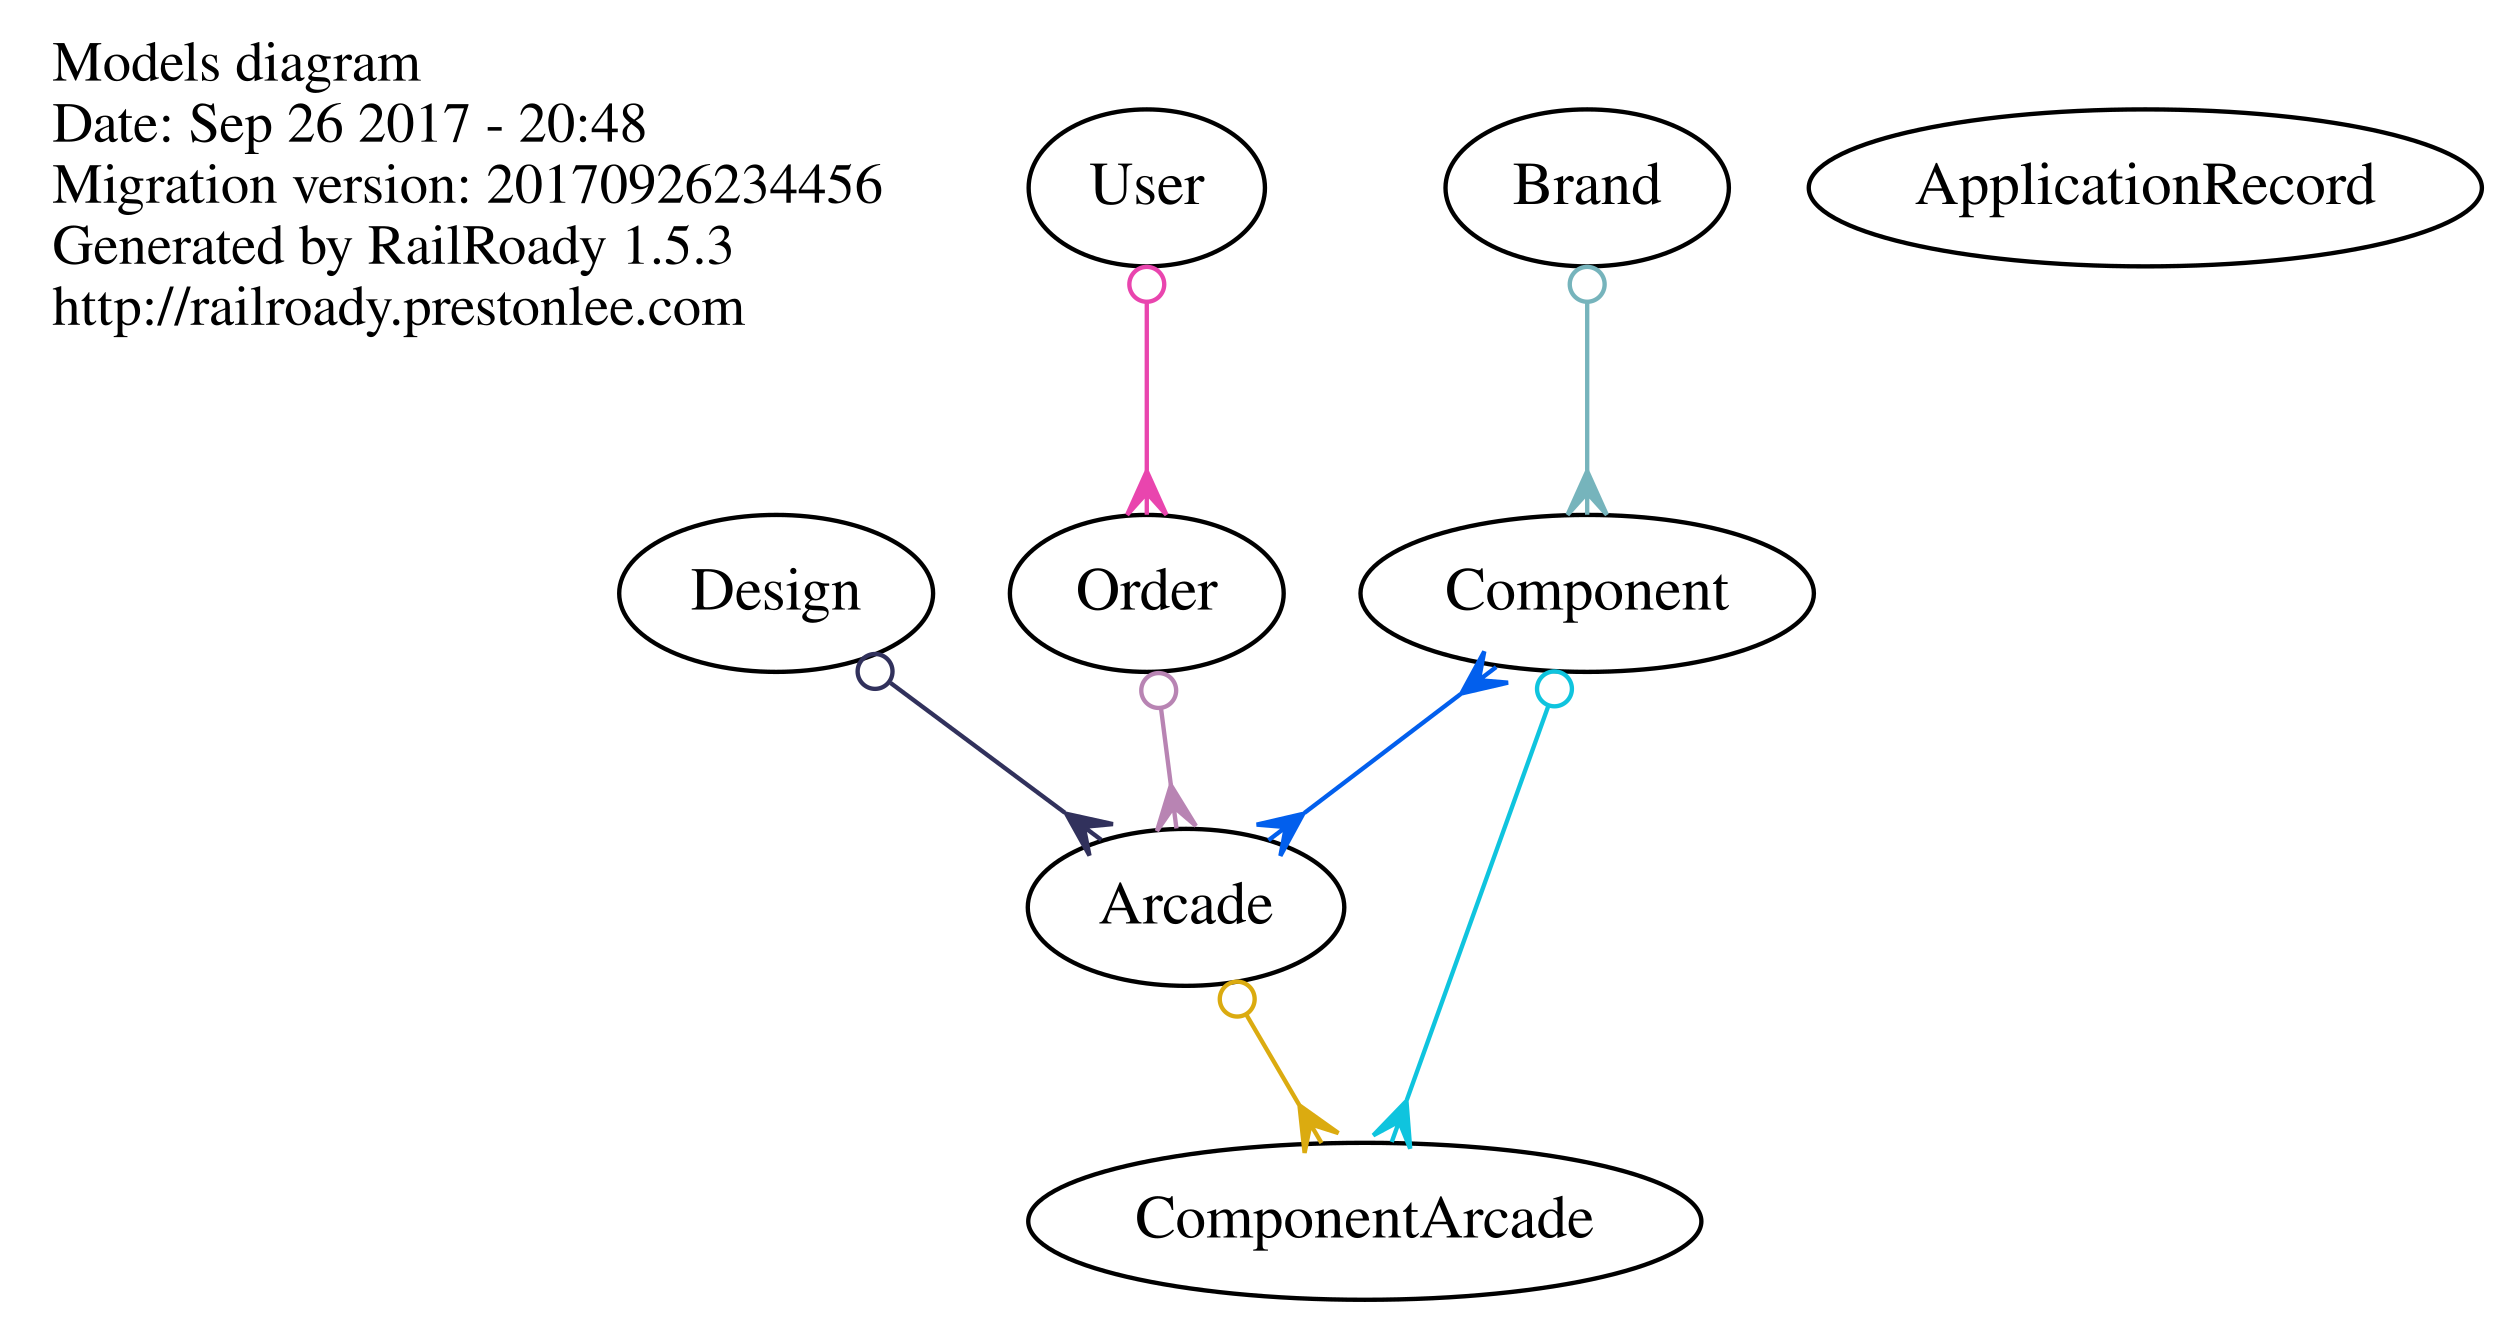
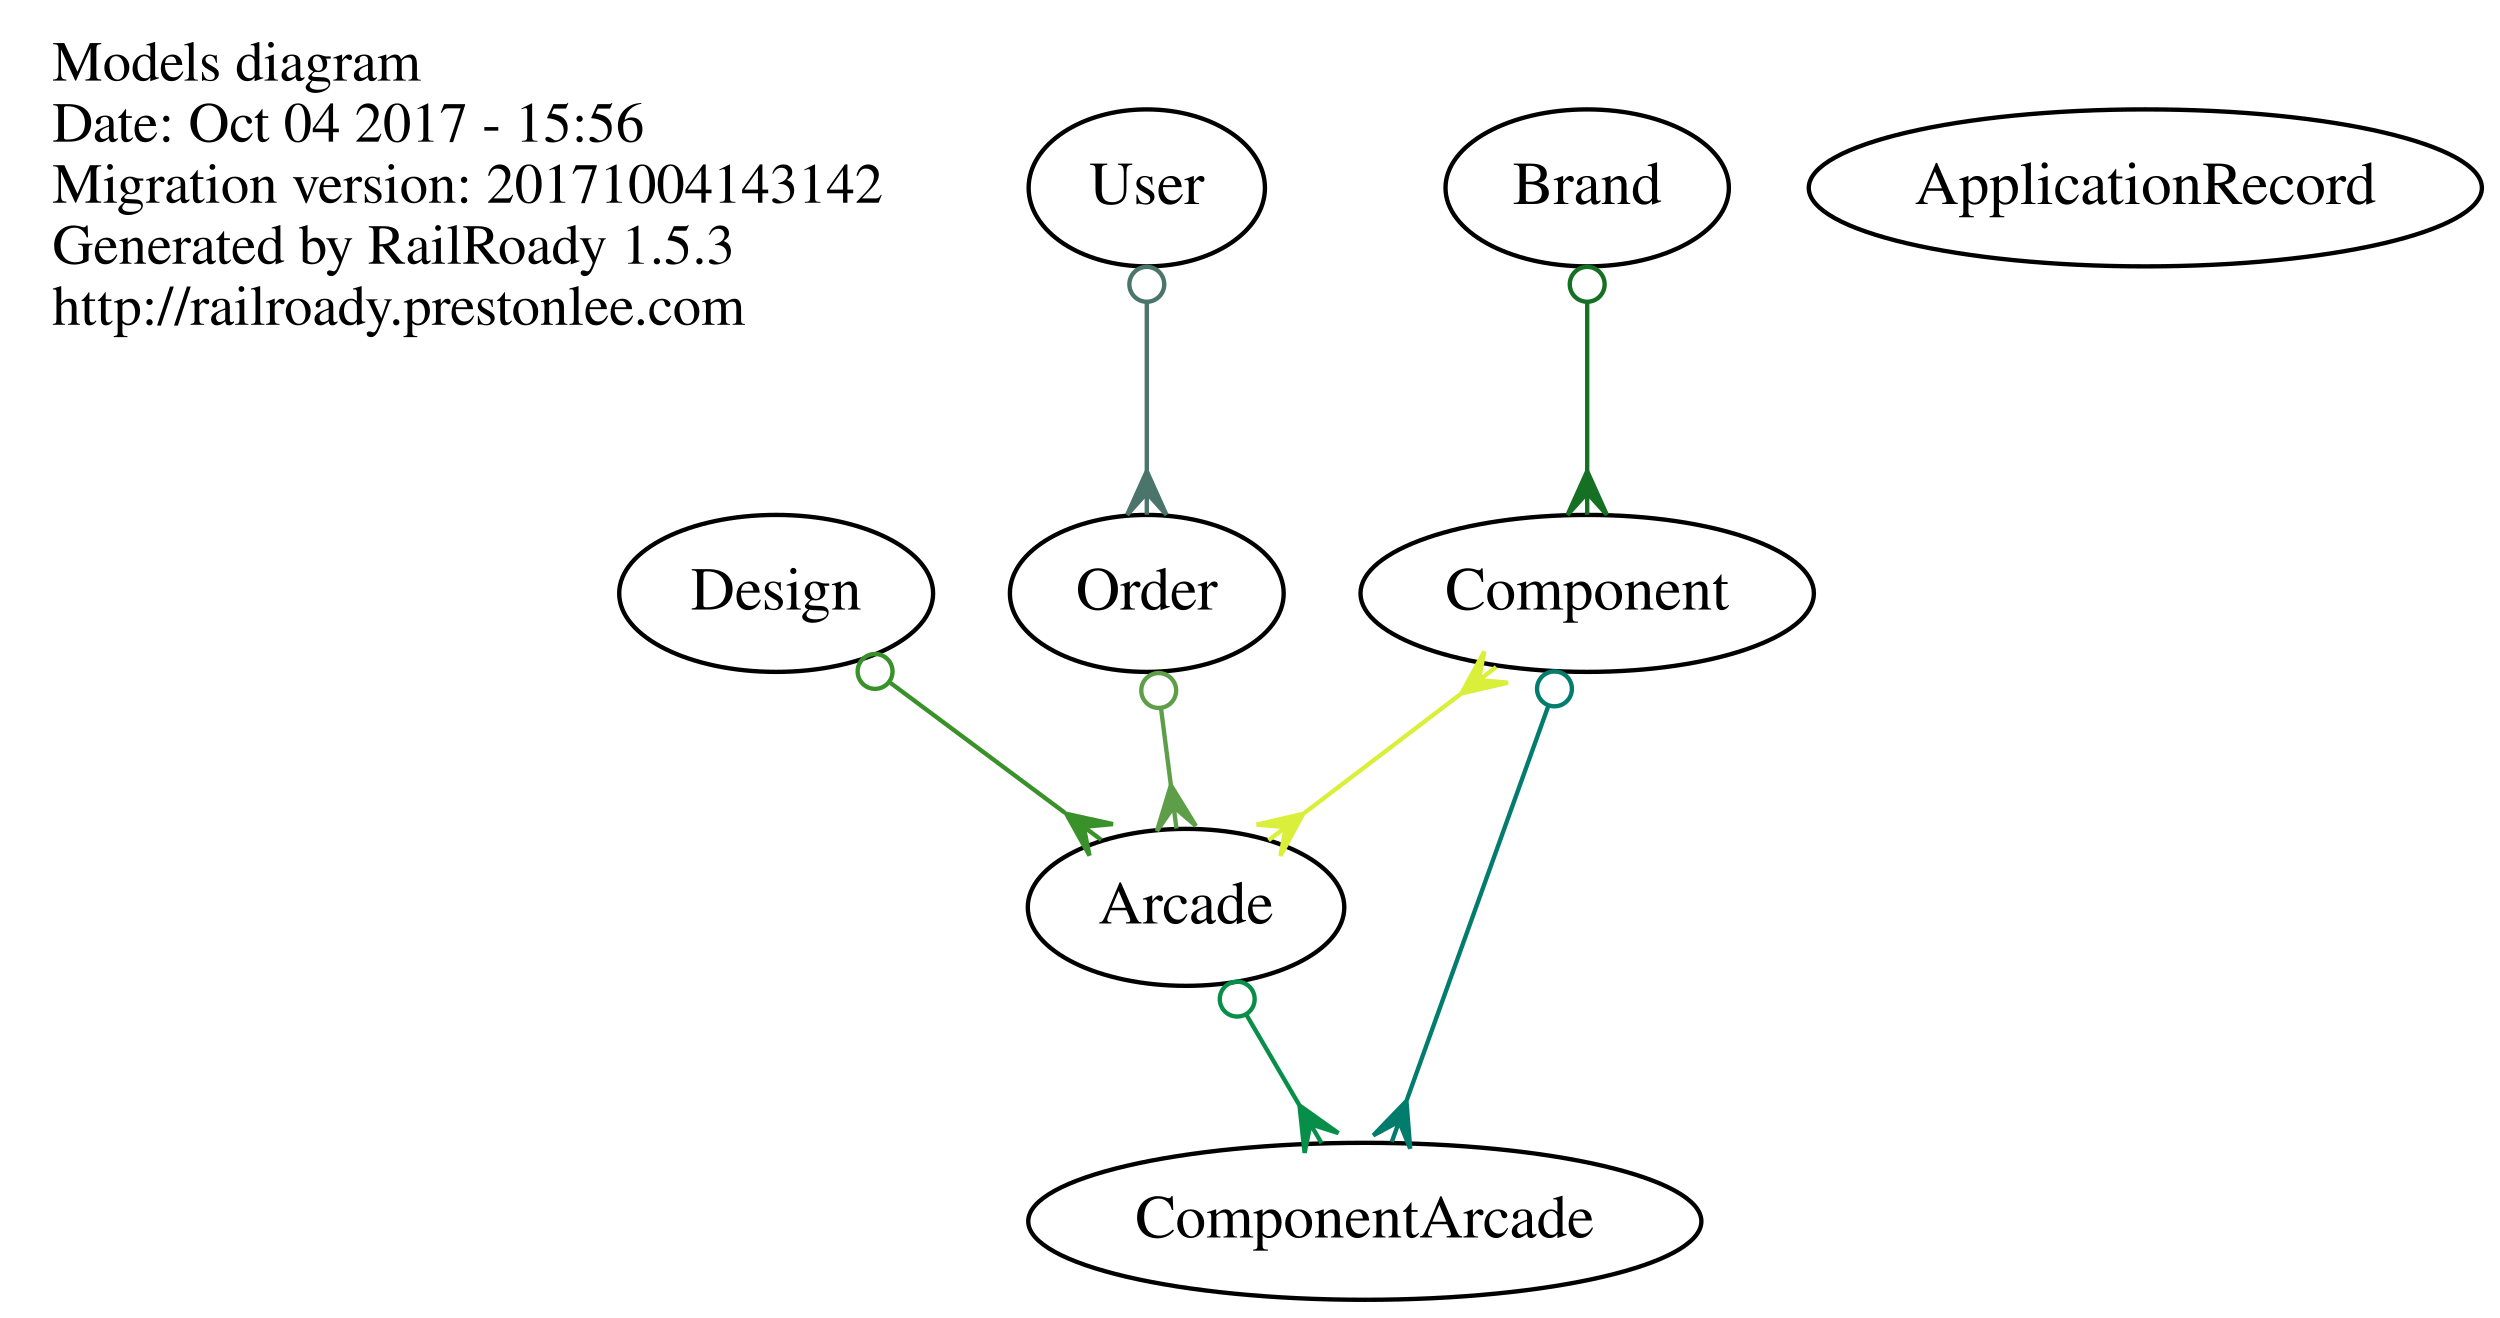
<svg xmlns="http://www.w3.org/2000/svg" width="573pt" height="302pt" viewBox="0.00 0.00 573.34 302.00">
  <g id="graph0" class="graph" transform="scale(1 1) rotate(0) translate(4 298)">
    <polygon fill="none" stroke="none" points="-4,4 -4,-298 569.343,-298 569.343,4 -4,4" />
    <g id="node1" class="node">
      <text text-anchor="start" x="8" y="-279.6" font-family="Times,serif" font-size="13.00">Models diagram</text>
-       <text text-anchor="start" x="8" y="-265.6" font-family="Times,serif" font-size="13.00">Date: Sep 26 2017 - 20:48</text>
-       <text text-anchor="start" x="8" y="-251.6" font-family="Times,serif" font-size="13.00">Migration version: 20170926234456</text>
+       <text text-anchor="start" x="8" y="-265.6" font-family="Times,serif" font-size="13.00">Date: Oct 04 2017 - 15:56</text>
+       <text text-anchor="start" x="8" y="-251.6" font-family="Times,serif" font-size="13.00">Migration version: 20171004143142</text>
      <text text-anchor="start" x="8" y="-237.6" font-family="Times,serif" font-size="13.00">Generated by RailRoady 1.5.3</text>
      <text text-anchor="start" x="8" y="-223.6" font-family="Times,serif" font-size="13.00">http://railroady.prestonlee.com</text>
    </g>
    <g id="node2" class="node">
      <ellipse fill="none" stroke="black" cx="259" cy="-162" rx="31.396" ry="18" />
      <text text-anchor="middle" x="259" y="-158.3" font-family="Times,serif" font-size="14.00">Order</text>
    </g>
    <g id="node4" class="node">
      <ellipse fill="none" stroke="black" cx="268" cy="-90" rx="36.294" ry="18" />
      <text text-anchor="middle" x="268" y="-86.3" font-family="Times,serif" font-size="14.00">Arcade</text>
    </g>
    <g id="edge1" class="edge">
-       <path fill="none" stroke="#b884b3" d="M262.261,-135.64C262.996,-129.92 263.779,-123.828 264.523,-118.042" />
-       <ellipse fill="none" stroke="#b884b3" cx="261.735" cy="-139.729" rx="4" ry="4" />
-       <polygon fill="#b884b3" stroke="#b884b3" points="264.526,-118.023 270.264,-108.678 265.163,-113.064 265.801,-108.104 265.801,-108.104 265.801,-108.104 265.163,-113.064 261.338,-107.53 264.526,-118.023 264.526,-118.023" />
+       <path fill="none" stroke="#5e9e48" d="M262.261,-135.64C262.996,-129.92 263.779,-123.828 264.523,-118.042" />
+       <ellipse fill="none" stroke="#5e9e48" cx="261.735" cy="-139.729" rx="4" ry="4" />
+       <polygon fill="#5e9e48" stroke="#5e9e48" points="264.526,-118.023 270.264,-108.678 265.163,-113.064 265.801,-108.104 265.801,-108.104 265.801,-108.104 265.163,-113.064 261.338,-107.53 264.526,-118.023 264.526,-118.023" />
    </g>
    <g id="node3" class="node">
      <ellipse fill="none" stroke="black" cx="360" cy="-162" rx="51.991" ry="18" />
      <text text-anchor="middle" x="360" y="-158.3" font-family="Times,serif" font-size="14.00">Component</text>
    </g>
    <g id="edge3" class="edge">
-       <path fill="none" stroke="#025fed" d="M330.998,-138.933C319.525,-130.204 306.411,-120.226 295.129,-111.642" />
-       <polygon fill="#025fed" stroke="#025fed" points="331.165,-139.061 336.399,-148.697 335.145,-142.088 339.124,-145.116 339.124,-145.116 339.124,-145.116 335.145,-142.088 341.849,-141.535 331.165,-139.061 331.165,-139.061" />
-       <polygon fill="#025fed" stroke="#025fed" points="294.874,-111.448 289.641,-101.811 290.895,-108.42 286.916,-105.393 286.916,-105.393 286.916,-105.393 290.895,-108.42 284.191,-108.974 294.874,-111.448 294.874,-111.448" />
+       <path fill="none" stroke="#d9ef39" d="M330.998,-138.933C319.525,-130.204 306.411,-120.226 295.129,-111.642" />
+       <polygon fill="#d9ef39" stroke="#d9ef39" points="331.165,-139.061 336.399,-148.697 335.145,-142.088 339.124,-145.116 339.124,-145.116 339.124,-145.116 335.145,-142.088 341.849,-141.535 331.165,-139.061 331.165,-139.061" />
+       <polygon fill="#d9ef39" stroke="#d9ef39" points="294.874,-111.448 289.641,-101.811 290.895,-108.42 286.916,-105.393 286.916,-105.393 286.916,-105.393 290.895,-108.42 284.191,-108.974 294.874,-111.448 294.874,-111.448" />
    </g>
    <g id="node7" class="node">
      <ellipse fill="none" stroke="black" cx="309" cy="-18" rx="77.187" ry="18" />
      <text text-anchor="middle" x="309" y="-14.3" font-family="Times,serif" font-size="14.00">ComponentArcade</text>
    </g>
    <g id="edge2" class="edge">
-       <path fill="none" stroke="#0fc4de" d="M351.128,-136.297C342.045,-111.006 327.971,-71.82 318.623,-45.794" />
-       <ellipse fill="none" stroke="#0fc4de" cx="352.496" cy="-140.107" rx="4" ry="4" />
-       <polygon fill="#0fc4de" stroke="#0fc4de" points="318.554,-45.601 319.409,-34.668 316.864,-40.895 315.174,-36.189 315.174,-36.189 315.174,-36.189 316.864,-40.895 310.938,-37.71 318.554,-45.601 318.554,-45.601" />
+       <path fill="none" stroke="#027c6c" d="M351.128,-136.297C342.045,-111.006 327.971,-71.82 318.623,-45.794" />
+       <ellipse fill="none" stroke="#027c6c" cx="352.496" cy="-140.107" rx="4" ry="4" />
+       <polygon fill="#027c6c" stroke="#027c6c" points="318.554,-45.601 319.409,-34.668 316.864,-40.895 315.174,-36.189 315.174,-36.189 315.174,-36.189 316.864,-40.895 310.938,-37.71 318.554,-45.601 318.554,-45.601" />
    </g>
    <g id="edge4" class="edge">
-       <path fill="none" stroke="#dbab10" d="M281.854,-65.346C285.736,-58.719 289.974,-51.483 293.923,-44.74" />
-       <ellipse fill="none" stroke="#dbab10" cx="279.738" cy="-68.959" rx="4" ry="4" />
-       <polygon fill="#dbab10" stroke="#dbab10" points="294.014,-44.585 302.951,-38.23 296.541,-40.271 299.069,-35.956 299.069,-35.956 299.069,-35.956 296.541,-40.271 295.186,-33.682 294.014,-44.585 294.014,-44.585" />
+       <path fill="none" stroke="#078f4a" d="M281.854,-65.346C285.736,-58.719 289.974,-51.483 293.923,-44.74" />
+       <ellipse fill="none" stroke="#078f4a" cx="279.738" cy="-68.959" rx="4" ry="4" />
+       <polygon fill="#078f4a" stroke="#078f4a" points="294.014,-44.585 302.951,-38.23 296.541,-40.271 299.069,-35.956 299.069,-35.956 299.069,-35.956 296.541,-40.271 295.186,-33.682 294.014,-44.585 294.014,-44.585" />
    </g>
    <g id="node5" class="node">
      <ellipse fill="none" stroke="black" cx="488" cy="-255" rx="77.187" ry="18" />
      <text text-anchor="middle" x="488" y="-251.3" font-family="Times,serif" font-size="14.00">ApplicationRecord</text>
    </g>
    <g id="node6" class="node">
      <ellipse fill="none" stroke="black" cx="174" cy="-162" rx="35.995" ry="18" />
      <text text-anchor="middle" x="174" y="-158.3" font-family="Times,serif" font-size="14.00">Design</text>
    </g>
    <g id="edge5" class="edge">
-       <path fill="none" stroke="#31315c" d="M200.227,-141.469C212.678,-132.197 227.564,-121.112 240.209,-111.695" />
-       <ellipse fill="none" stroke="#31315c" cx="196.685" cy="-144.107" rx="4" ry="4" />
-       <polygon fill="#31315c" stroke="#31315c" points="240.528,-111.458 251.236,-109.095 244.538,-108.472 248.548,-105.485 248.548,-105.485 248.548,-105.485 244.538,-108.472 245.86,-101.876 240.528,-111.458 240.528,-111.458" />
+       <path fill="none" stroke="#399129" d="M200.227,-141.469C212.678,-132.197 227.564,-121.112 240.209,-111.695" />
+       <ellipse fill="none" stroke="#399129" cx="196.685" cy="-144.107" rx="4" ry="4" />
+       <polygon fill="#399129" stroke="#399129" points="240.528,-111.458 251.236,-109.095 244.538,-108.472 248.548,-105.485 248.548,-105.485 248.548,-105.485 244.538,-108.472 245.86,-101.876 240.528,-111.458 240.528,-111.458" />
    </g>
    <g id="node8" class="node">
      <ellipse fill="none" stroke="black" cx="259" cy="-255" rx="27.097" ry="18" />
      <text text-anchor="middle" x="259" y="-251.3" font-family="Times,serif" font-size="14.00">User</text>
    </g>
    <g id="edge6" class="edge">
-       <path fill="none" stroke="#e945ae" d="M259,-228.729C259,-216.725 259,-202.362 259,-190.129" />
-       <ellipse fill="none" stroke="#e945ae" cx="259" cy="-232.884" rx="4" ry="4" />
-       <polygon fill="#e945ae" stroke="#e945ae" points="259,-190.04 263.5,-180.04 259,-185.04 259,-180.04 259,-180.04 259,-180.04 259,-185.04 254.5,-180.04 259,-190.04 259,-190.04" />
+       <path fill="none" stroke="#4b746a" d="M259,-228.729C259,-216.725 259,-202.362 259,-190.129" />
+       <ellipse fill="none" stroke="#4b746a" cx="259" cy="-232.884" rx="4" ry="4" />
+       <polygon fill="#4b746a" stroke="#4b746a" points="259,-190.04 263.5,-180.04 259,-185.04 259,-180.04 259,-180.04 259,-180.04 259,-185.04 254.5,-180.04 259,-190.04 259,-190.04" />
    </g>
    <g id="node9" class="node">
      <ellipse fill="none" stroke="black" cx="360" cy="-255" rx="32.494" ry="18" />
      <text text-anchor="middle" x="360" y="-251.3" font-family="Times,serif" font-size="14.00">Brand</text>
    </g>
    <g id="edge7" class="edge">
-       <path fill="none" stroke="#76b4bc" d="M360,-228.729C360,-216.725 360,-202.362 360,-190.129" />
-       <ellipse fill="none" stroke="#76b4bc" cx="360" cy="-232.884" rx="4" ry="4" />
-       <polygon fill="#76b4bc" stroke="#76b4bc" points="360,-190.04 364.5,-180.04 360,-185.04 360,-180.04 360,-180.04 360,-180.04 360,-185.04 355.5,-180.04 360,-190.04 360,-190.04" />
+       <path fill="none" stroke="#167023" d="M360,-228.729C360,-216.725 360,-202.362 360,-190.129" />
+       <ellipse fill="none" stroke="#167023" cx="360" cy="-232.884" rx="4" ry="4" />
+       <polygon fill="#167023" stroke="#167023" points="360,-190.04 364.5,-180.04 360,-185.04 360,-180.04 360,-180.04 360,-180.04 360,-185.04 355.5,-180.04 360,-190.04 360,-190.04" />
    </g>
  </g>
</svg>
